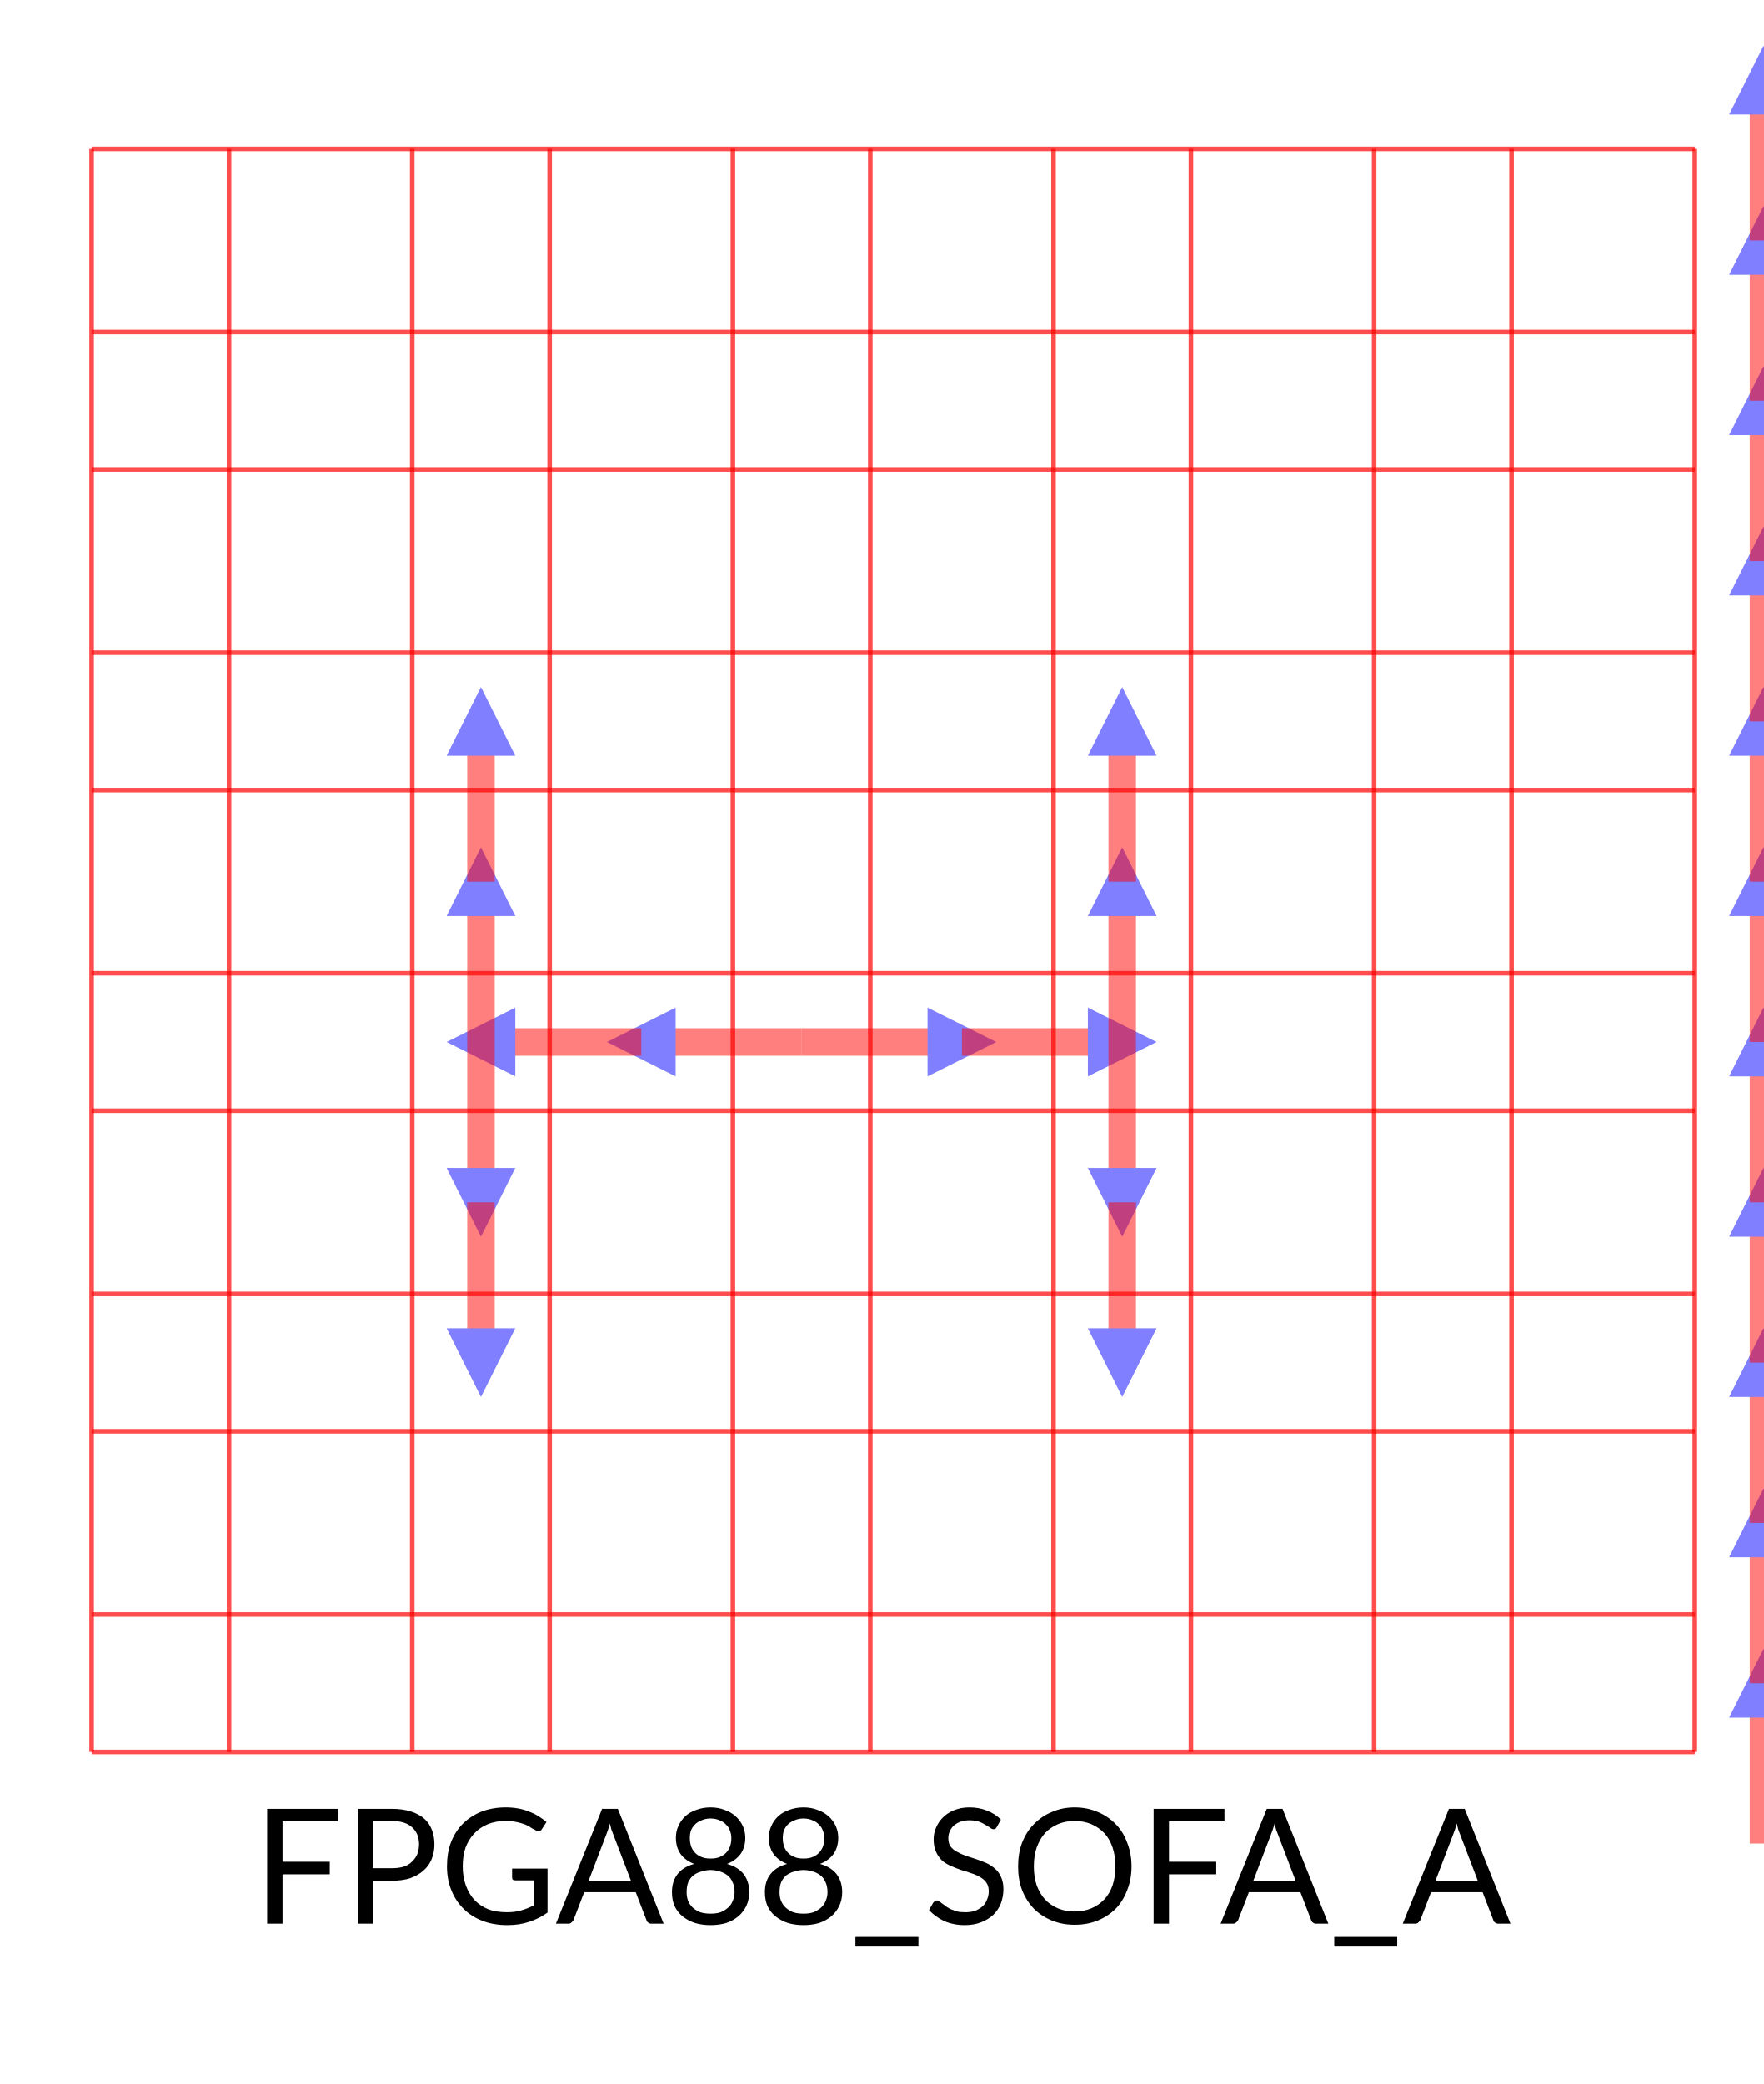
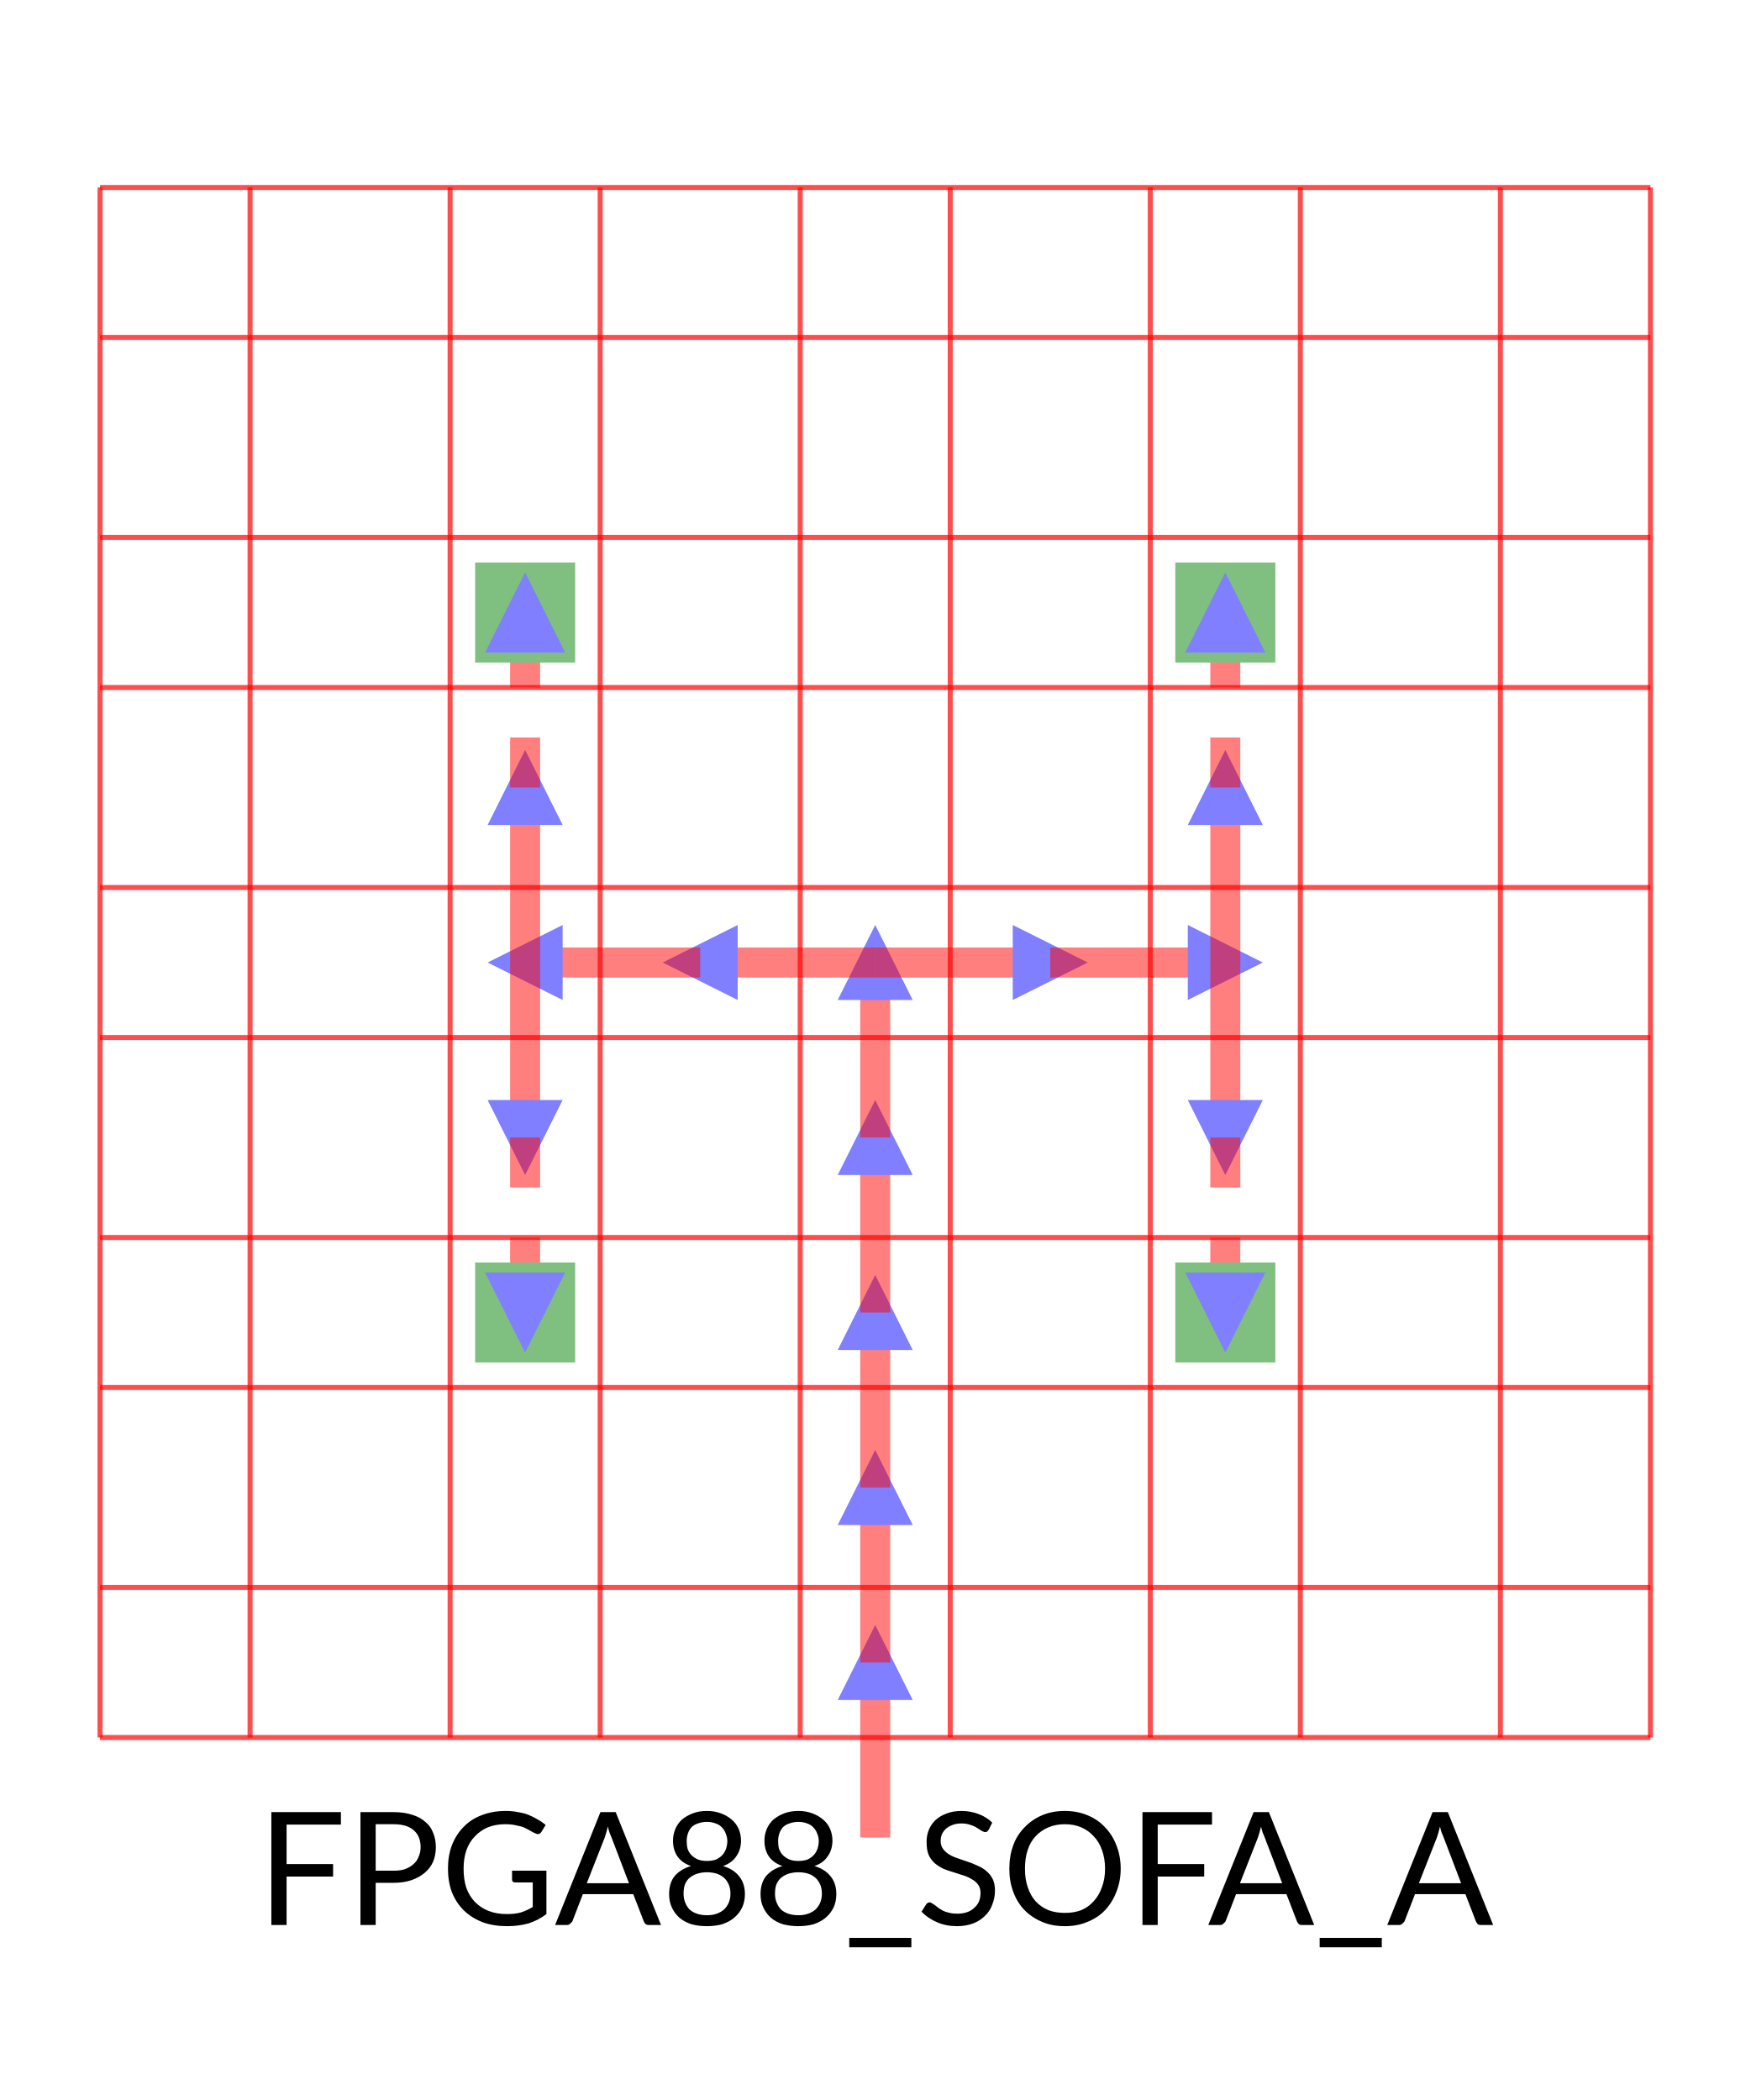
- <svg xmlns="http://www.w3.org/2000/svg" baseProfile="full" height="91" version="1.1" viewBox="0,-80.5,77,91" width="77">
+ <svg xmlns="http://www.w3.org/2000/svg" baseProfile="full" height="84" version="1.1" viewBox="0,-73.5,70,84" width="70">
  <defs id="id5">
    <marker id="id1" markerHeight="10" markerUnits="strokeWidth" markerWidth="5" orient="auto" refX="30" refY="30" viewBox="0 0 120 120">
      <path d="M 0 0 L 60 30 L 0 60 z" fill="blue" />
    </marker>
    <marker id="id2" markerHeight="10" markerUnits="strokeWidth" markerWidth="5" orient="auto" viewBox="-15 -15 30 30">
      <rect fill="green" height="20" width="20" x="-10" y="-10" />
      <path d="M 8 0 L -8 8 L -8 -8 z" fill="blue" />
    </marker>
    <marker id="id3" markerHeight="10" markerUnits="strokeWidth" markerWidth="5" orient="auto" viewBox="-15 -15 30 30">
      <rect fill="green" height="20" width="20" x="-10" y="-10" />
      <path d="M 8 0 L -8 8 L -8 -8 z" fill="blue" />
    </marker>
    <marker id="id4" markerHeight="10" markerUnits="strokeWidth" markerWidth="5" orient="auto" viewBox="-15 -15 30 30">
      <line stroke="red" stroke-width="5px" x1="0" x2="0" y1="-15" y2="15" />
    </marker>
    <style type="text/css">
                text{font-family: Lato;}
                span{text-anchor: "middle"; alignment_baseline: "middle"}
                .gridLabels{fill: grey;font-style: italic;font-weight: 900}
                .gridmarker{stroke:red; stroke-width:0.2; opacity: 0.7;}
                
                .connection{ opacity: 0.5;
                            marker-end:url(#id1);
                            stroke-width:1.2;}
                .down{stroke-dasharray: 2;
                    marker-end:url(#id3);}
                .up{stroke-dasharray: 2;
                    marker-start:url(#id2);}
                .top{stroke-dasharray: 2;
                    marker-start:url(#id4);}
                .buffer{ filter: hue-rotate(90deg);
                          stroke-width:2; stroke-dasharray:1;}
                </style>
  </defs>
  <g id="markers" transform="scale(1,-1)">
-     <line class="gridmarker" x1="4" x2="4" y1="4" y2="74" />
-     <line class="gridmarker" x1="10" x2="10" y1="4" y2="74" />
-     <line class="gridmarker" x1="18" x2="18" y1="4" y2="74" />
-     <line class="gridmarker" x1="24" x2="24" y1="4" y2="74" />
-     <line class="gridmarker" x1="32" x2="32" y1="4" y2="74" />
-     <line class="gridmarker" x1="38" x2="38" y1="4" y2="74" />
-     <line class="gridmarker" x1="46" x2="46" y1="4" y2="74" />
-     <line class="gridmarker" x1="52" x2="52" y1="4" y2="74" />
-     <line class="gridmarker" x1="60" x2="60" y1="4" y2="74" />
-     <line class="gridmarker" x1="66" x2="66" y1="4" y2="74" />
-     <line class="gridmarker" x1="74" x2="74" y1="4" y2="74" />
-     <line class="gridmarker" x1="4" x2="74" y1="4" y2="4" />
-     <line class="gridmarker" x1="4" x2="74" y1="10" y2="10" />
-     <line class="gridmarker" x1="4" x2="74" y1="18" y2="18" />
-     <line class="gridmarker" x1="4" x2="74" y1="24" y2="24" />
-     <line class="gridmarker" x1="4" x2="74" y1="32" y2="32" />
-     <line class="gridmarker" x1="4" x2="74" y1="38" y2="38" />
-     <line class="gridmarker" x1="4" x2="74" y1="46" y2="46" />
-     <line class="gridmarker" x1="4" x2="74" y1="52" y2="52" />
-     <line class="gridmarker" x1="4" x2="74" y1="60" y2="60" />
-     <line class="gridmarker" x1="4" x2="74" y1="66" y2="66" />
-     <line class="gridmarker" x1="4" x2="74" y1="74" y2="74" />
+     <line class="gridmarker" x1="4" x2="4" y1="4" y2="66" />
+     <line class="gridmarker" x1="10" x2="10" y1="4" y2="66" />
+     <line class="gridmarker" x1="18" x2="18" y1="4" y2="66" />
+     <line class="gridmarker" x1="24" x2="24" y1="4" y2="66" />
+     <line class="gridmarker" x1="32" x2="32" y1="4" y2="66" />
+     <line class="gridmarker" x1="38" x2="38" y1="4" y2="66" />
+     <line class="gridmarker" x1="46" x2="46" y1="4" y2="66" />
+     <line class="gridmarker" x1="52" x2="52" y1="4" y2="66" />
+     <line class="gridmarker" x1="60" x2="60" y1="4" y2="66" />
+     <line class="gridmarker" x1="66" x2="66" y1="4" y2="66" />
+     <line class="gridmarker" x1="4" x2="66" y1="4" y2="4" />
+     <line class="gridmarker" x1="4" x2="66" y1="10" y2="10" />
+     <line class="gridmarker" x1="4" x2="66" y1="18" y2="18" />
+     <line class="gridmarker" x1="4" x2="66" y1="24" y2="24" />
+     <line class="gridmarker" x1="4" x2="66" y1="32" y2="32" />
+     <line class="gridmarker" x1="4" x2="66" y1="38" y2="38" />
+     <line class="gridmarker" x1="4" x2="66" y1="46" y2="46" />
+     <line class="gridmarker" x1="4" x2="66" y1="52" y2="52" />
+     <line class="gridmarker" x1="4" x2="66" y1="60" y2="60" />
+     <line class="gridmarker" x1="4" x2="66" y1="66" y2="66" />
  </g>
  <g id="main" transform="scale(1,-1)">
-     <line class="connection same" stroke="red" x1="77" x2="77" y1="0" y2="7" />
-     <line class="connection same" stroke="red" x1="77" x2="77" y1="7" y2="14" />
-     <line class="connection same" stroke="red" x1="77" x2="77" y1="14" y2="21" />
-     <line class="connection same" stroke="red" x1="77" x2="77" y1="21" y2="28" />
-     <line class="connection same" stroke="red" x1="77" x2="77" y1="28" y2="35" />
-     <line class="connection same" stroke="red" x1="77" x2="77" y1="35" y2="42" />
-     <line class="connection same" stroke="red" x1="77" x2="77" y1="42" y2="49" />
-     <line class="connection same" stroke="red" x1="77" x2="77" y1="49" y2="56" />
-     <line class="connection same" stroke="red" x1="77" x2="77" y1="56" y2="63" />
-     <line class="connection same" stroke="red" x1="77" x2="77" y1="63" y2="70" />
-     <line class="connection same" stroke="red" x1="77" x2="77" y1="70" y2="77" />
+     <line class="connection same" stroke="red" x1="35" x2="35" y1="0" y2="7" />
+     <line class="connection same" stroke="red" x1="35" x2="35" y1="7" y2="14" />
+     <line class="connection same" stroke="red" x1="35" x2="35" y1="14" y2="21" />
+     <line class="connection same" stroke="red" x1="35" x2="35" y1="21" y2="28" />
+     <line class="connection same" stroke="red" x1="35" x2="35" y1="28" y2="35" />
    <line class="connection same" stroke="red" x1="35" x2="42" y1="35" y2="35" />
    <line class="connection same" stroke="red" x1="42" x2="49" y1="35" y2="35" />
    <line class="connection same" stroke="red" x1="49" x2="49" y1="35" y2="42" />
-     <line class="connection same" stroke="red" x1="49" x2="49" y1="42" y2="49" />
+     <line class="connection down" stroke="red" x1="49" x2="49" y1="42" y2="49" />
    <line class="connection same" stroke="red" x1="49" x2="49" y1="35" y2="28" />
-     <line class="connection same" stroke="red" x1="49" x2="49" y1="28" y2="21" />
+     <line class="connection down" stroke="red" x1="49" x2="49" y1="28" y2="21" />
    <line class="connection same" stroke="red" x1="35" x2="28" y1="35" y2="35" />
    <line class="connection same" stroke="red" x1="28" x2="21" y1="35" y2="35" />
    <line class="connection same" stroke="red" x1="21" x2="21" y1="35" y2="42" />
-     <line class="connection same" stroke="red" x1="21" x2="21" y1="42" y2="49" />
+     <line class="connection down" stroke="red" x1="21" x2="21" y1="42" y2="49" />
    <line class="connection same" stroke="red" x1="21" x2="21" y1="35" y2="28" />
-     <line class="connection same" stroke="red" x1="21" x2="21" y1="28" y2="21" />
+     <line class="connection down" stroke="red" x1="21" x2="21" y1="28" y2="21" />
    <g id="text">
-       <text alignment-baseline="middle" class="moduleLabel" fill="black" font-size="7.0" text-anchor="middle" transform="scale(1,-1)" x="38.5" y="3.5">FPGA88_SOFA_A</text>
+       <text alignment-baseline="middle" class="moduleLabel" fill="black" font-size="6.3" text-anchor="middle" transform="scale(1,-1)" x="35.0" y="3.5">FPGA88_SOFA_A</text>
    </g>
  </g>
</svg>
